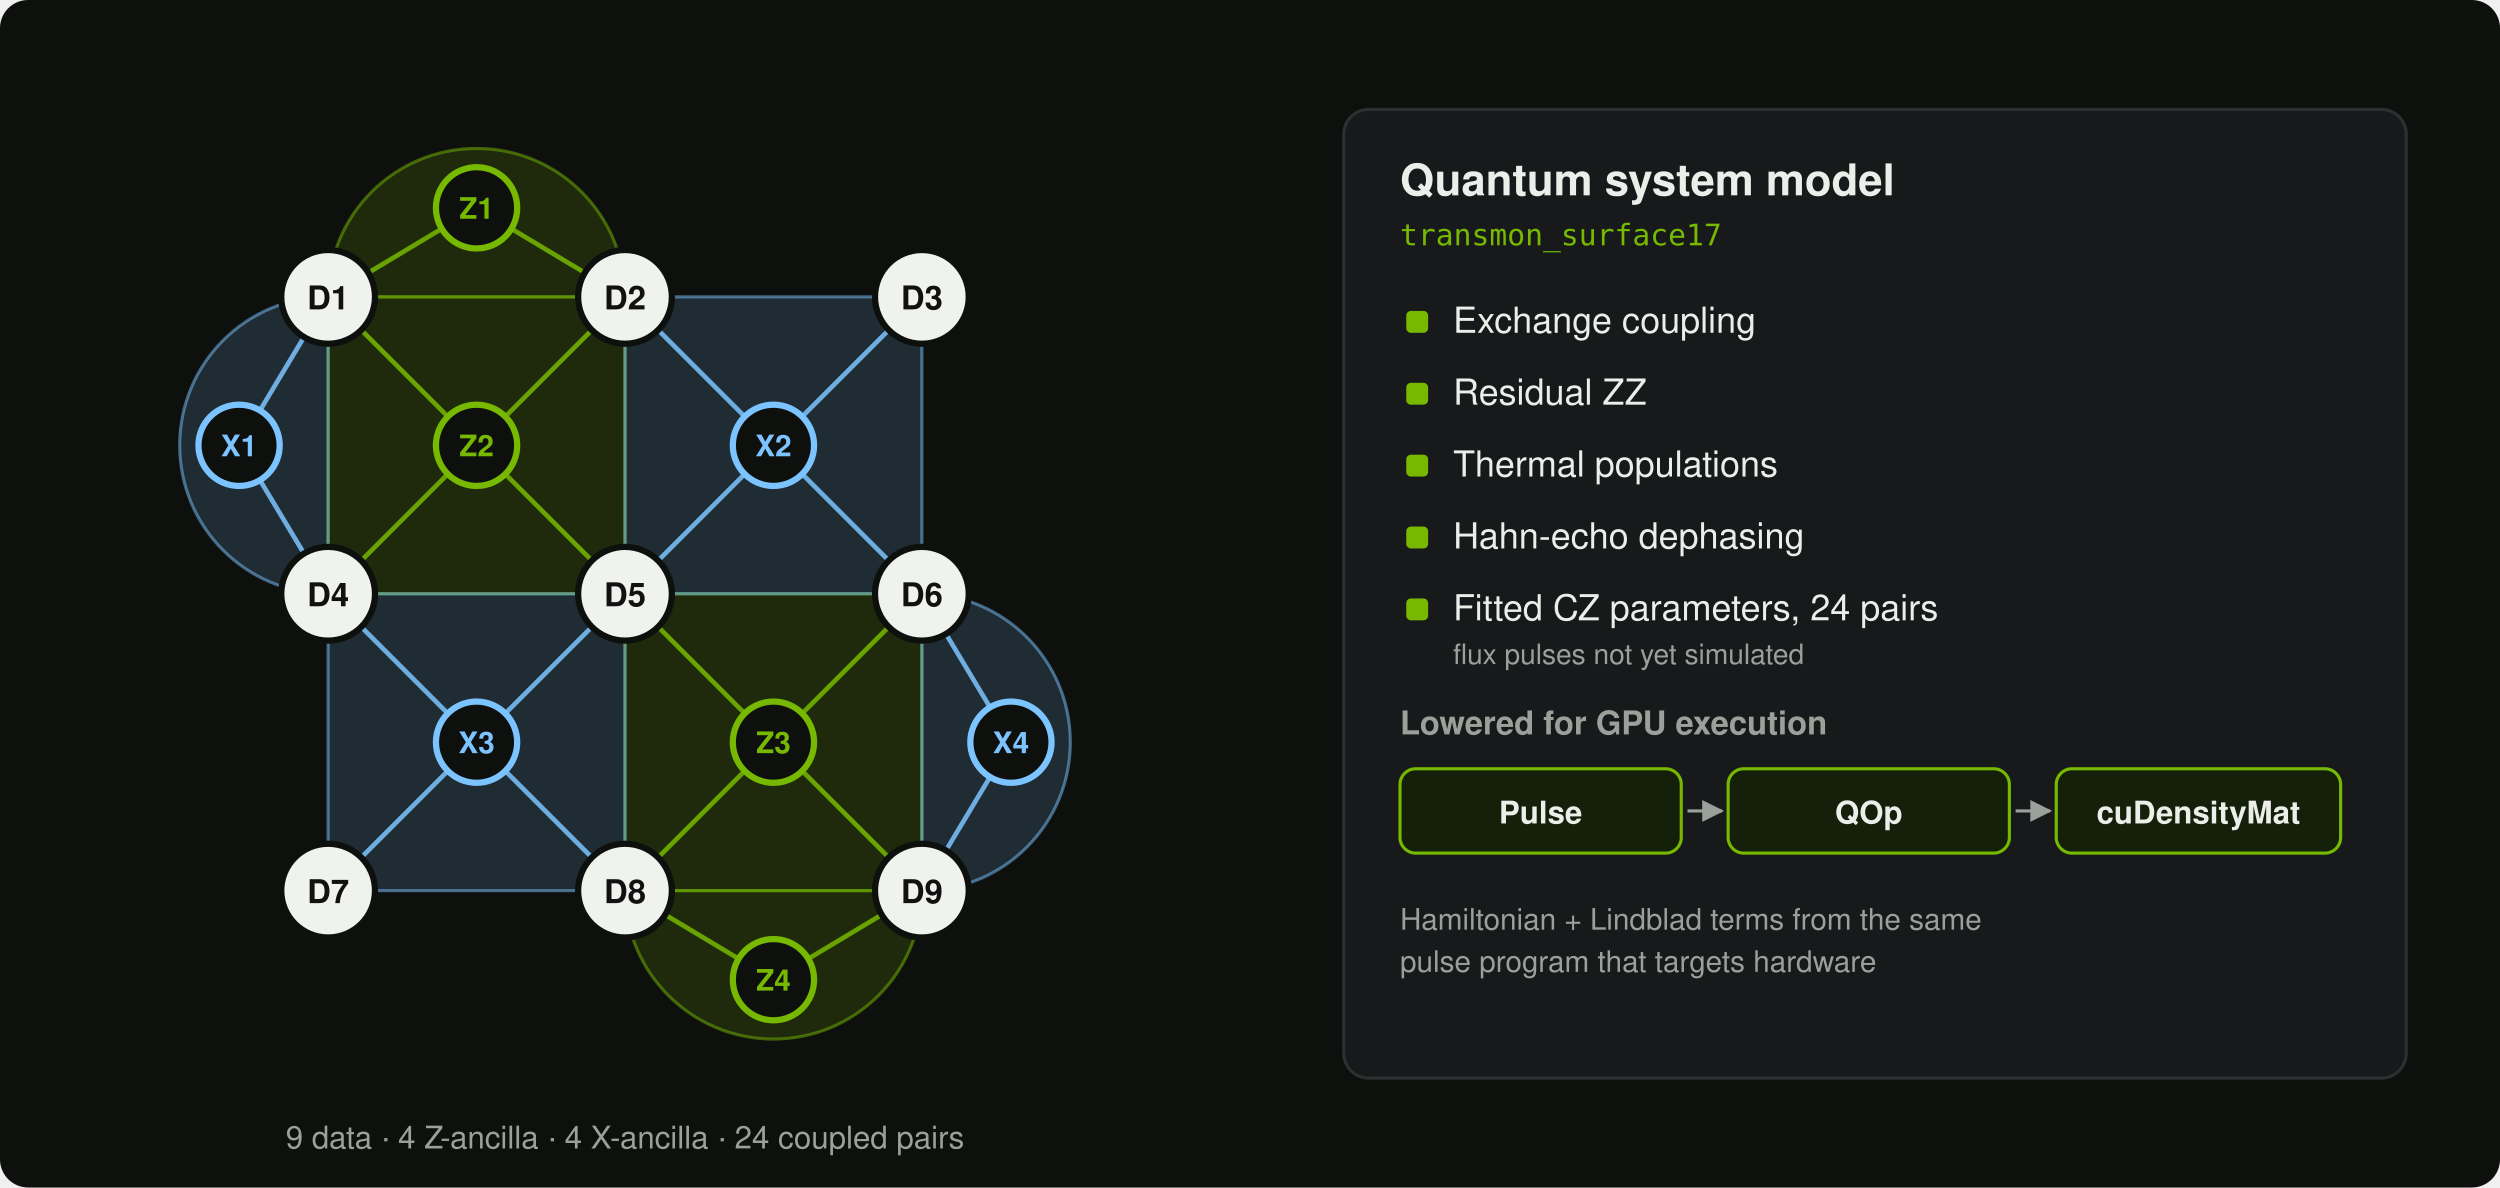
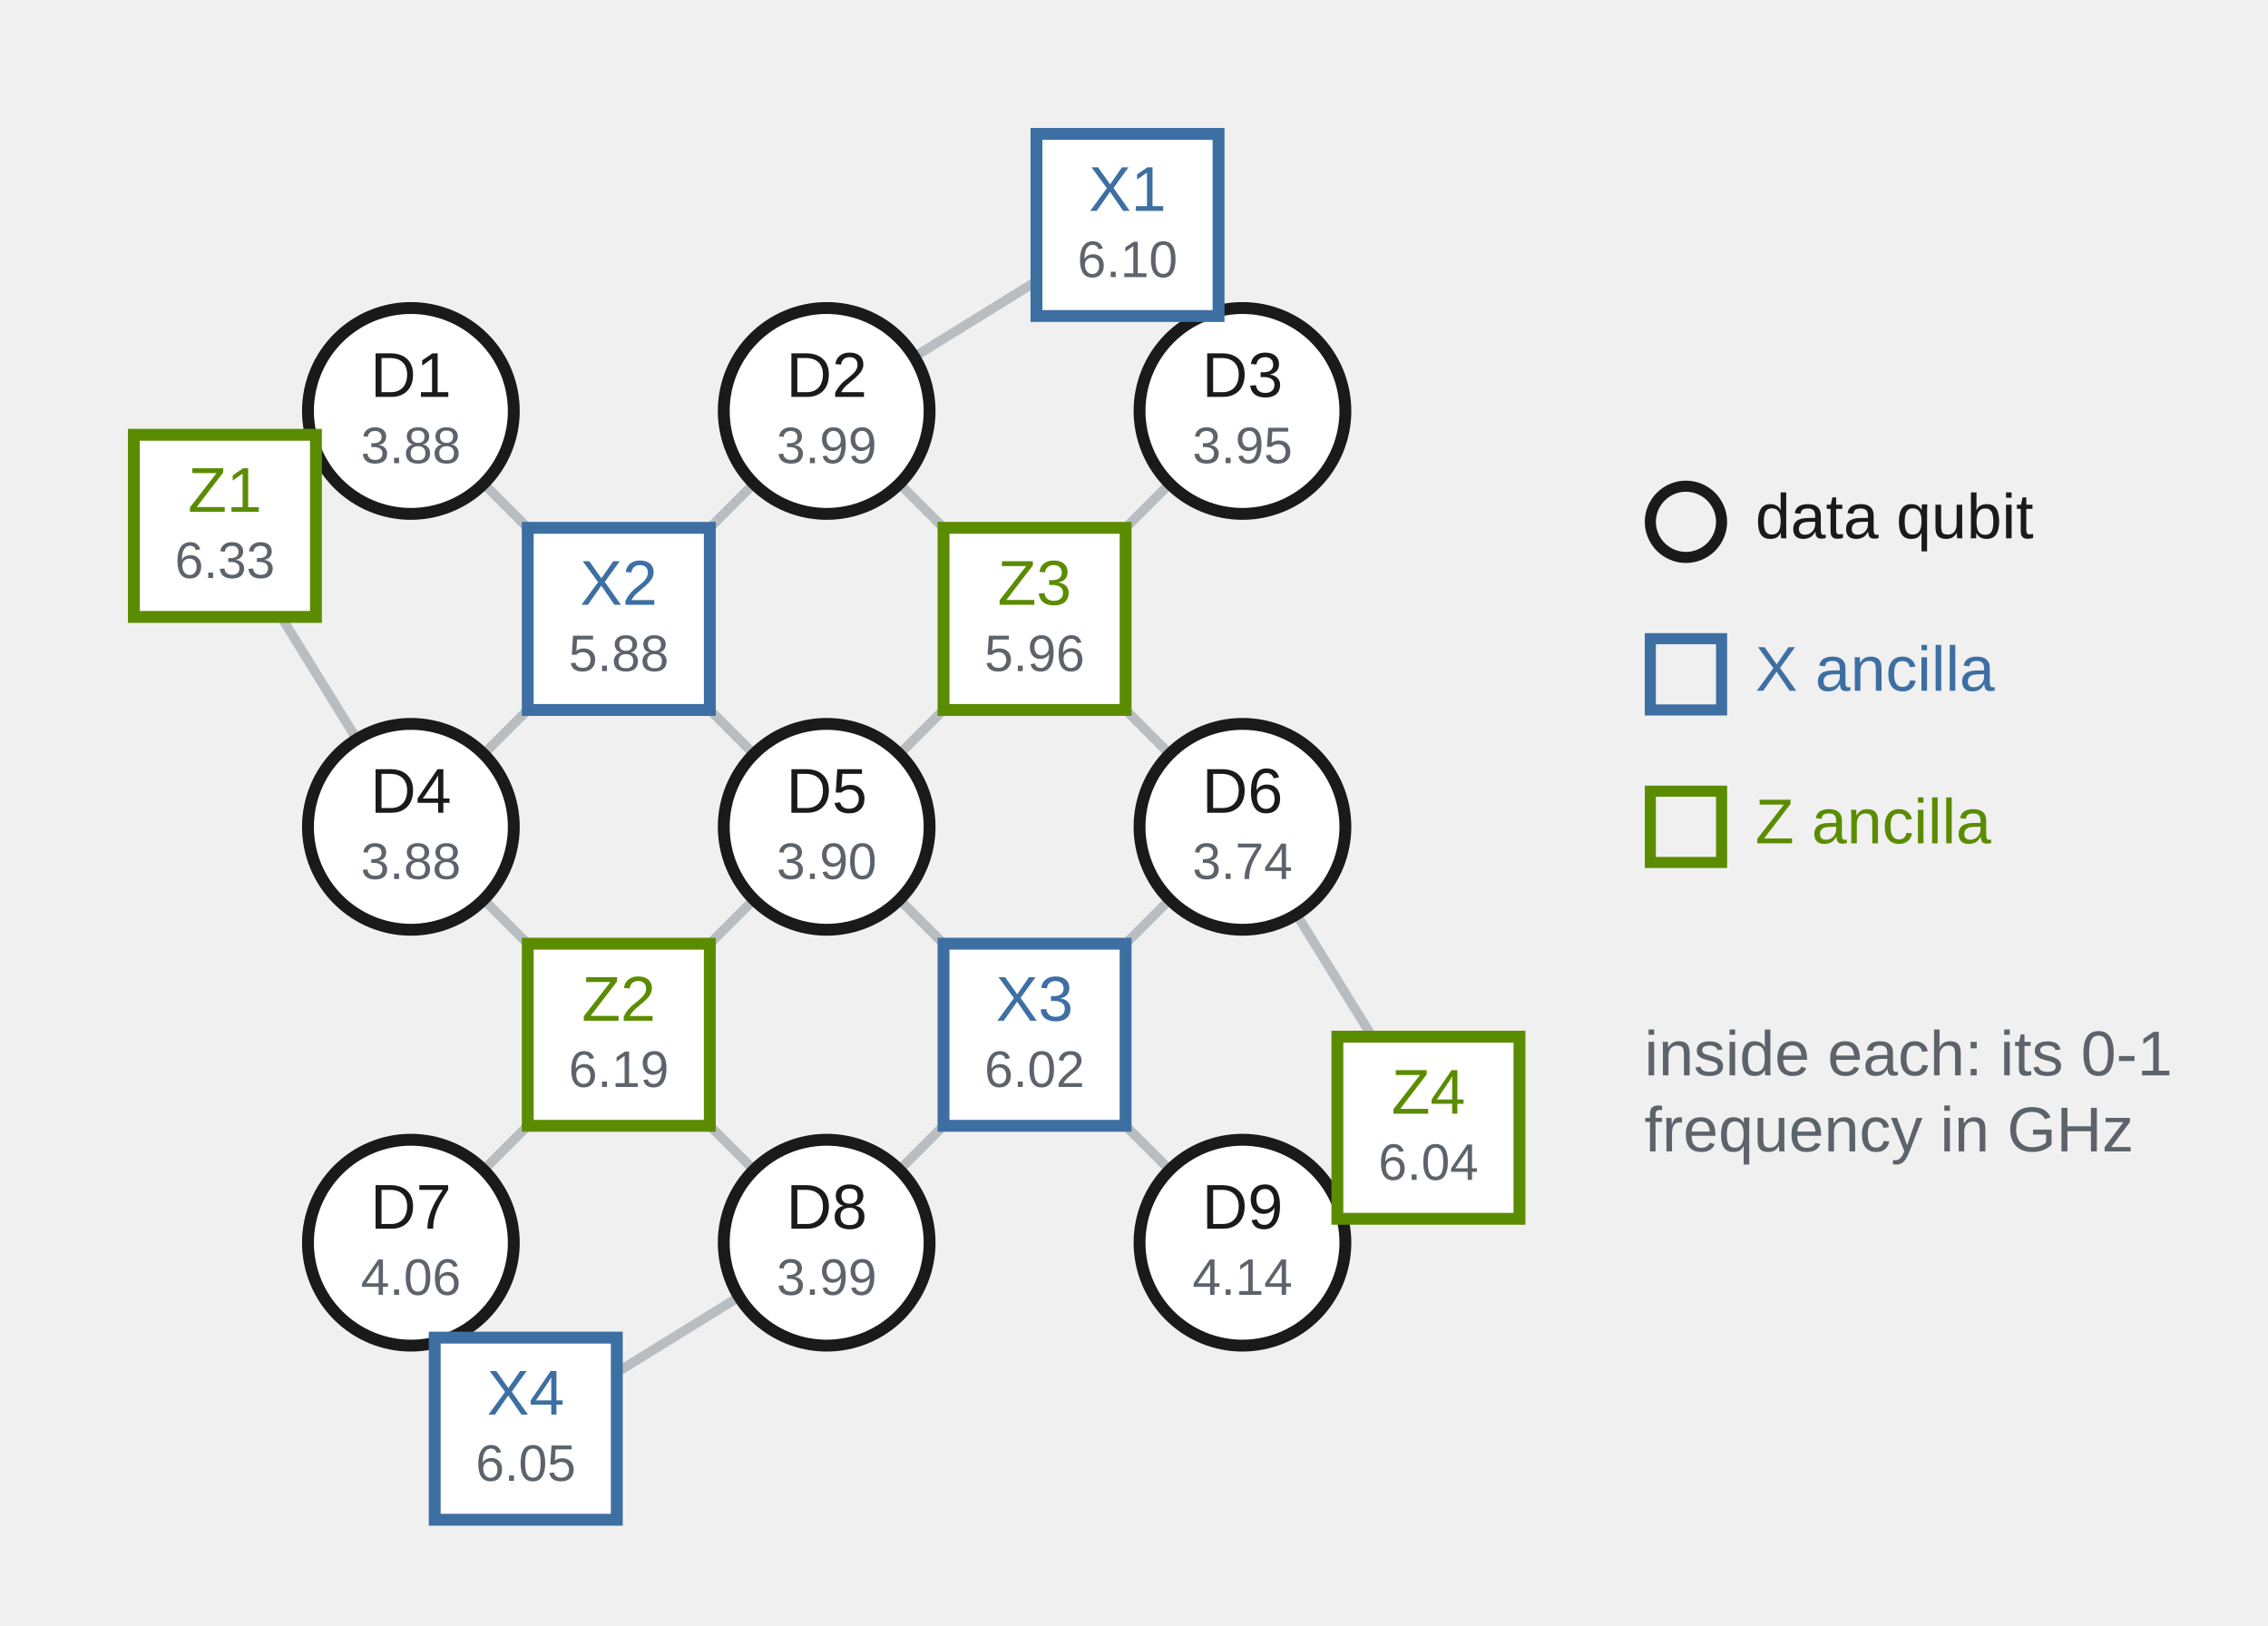
- <svg xmlns="http://www.w3.org/2000/svg" viewBox="0 0 1600 760" width="1600" height="760" role="img" aria-labelledby="t d">
+ <svg xmlns="http://www.w3.org/2000/svg" xmlns:xlink="http://www.w3.org/1999/xlink" role="img" aria-labelledby="title desc" width="286.48pt" height="205.34pt" viewBox="0 0 286.48 205.34" version="1.1">
  <defs>
-     <marker id="arr" viewBox="0 0 10 10" refX="9" refY="5" markerWidth="7" markerHeight="7" orient="auto-start-reverse">
-       <path d="M0,0 L10,5 L0,10 z" fill="#9aa19a" />
-     </marker>
-     <marker id="arrg" viewBox="0 0 10 10" refX="9" refY="5" markerWidth="7" markerHeight="7" orient="auto-start-reverse">
-       <path d="M0,0 L10,5 L0,10 z" fill="#76b900" />
-     </marker>
-     <marker id="arra" viewBox="0 0 10 10" refX="9" refY="5" markerWidth="7" markerHeight="7" orient="auto-start-reverse">
-       <path d="M0,0 L10,5 L0,10 z" fill="#f5b324" />
-     </marker>
-     <radialGradient id="glow" cx="78%" cy="45%" r="60%">
-       <stop offset="0" stop-color="#76b900" stop-opacity="0.16" />
-       <stop offset="1" stop-color="#76b900" stop-opacity="0" />
-     </radialGradient>
-     <pattern id="hatch" width="12" height="12" patternUnits="userSpaceOnUse" patternTransform="rotate(45)">
-       <line x1="0" y1="0" x2="0" y2="12" stroke="#f5b324" stroke-opacity="0.45" stroke-width="3" />
-     </pattern>
+     <style type="text/css">*{stroke-linejoin: round; stroke-linecap: butt}</style>
  </defs>
-   <rect width="1600" height="760" rx="18" fill="#0e100d" />
-   <path d="M210,190 A95.0,95.0 0 0 1 400,190 Z" fill="#76b900" fill-opacity="0.16" stroke="#76b900" stroke-opacity="0.5" stroke-width="2" />
-   <rect x="210" y="190" width="190" height="190" fill="#76b900" fill-opacity="0.16" stroke="#76b900" stroke-opacity="0.5" stroke-width="2" />
-   <rect x="400" y="380" width="190" height="190" fill="#76b900" fill-opacity="0.16" stroke="#76b900" stroke-opacity="0.5" stroke-width="2" />
-   <path d="M400,570 A95.0,95.0 0 0 0 590,570 Z" fill="#76b900" fill-opacity="0.16" stroke="#76b900" stroke-opacity="0.5" stroke-width="2" />
-   <path d="M210,190 A95.0,95.0 0 0 0 210,380 Z" fill="#7cc4ff" fill-opacity="0.16" stroke="#7cc4ff" stroke-opacity="0.5" stroke-width="2" />
-   <rect x="400" y="190" width="190" height="190" fill="#7cc4ff" fill-opacity="0.16" stroke="#7cc4ff" stroke-opacity="0.5" stroke-width="2" />
-   <rect x="210" y="380" width="190" height="190" fill="#7cc4ff" fill-opacity="0.16" stroke="#7cc4ff" stroke-opacity="0.5" stroke-width="2" />
-   <path d="M590,380 A95.0,95.0 0 0 1 590,570 Z" fill="#7cc4ff" fill-opacity="0.16" stroke="#7cc4ff" stroke-opacity="0.5" stroke-width="2" />
-   <line x1="305.0" y1="133.0" x2="210" y2="190" stroke="#76b900" stroke-width="3" stroke-opacity="0.85" />
-   <line x1="305.0" y1="133.0" x2="400" y2="190" stroke="#76b900" stroke-width="3" stroke-opacity="0.85" />
-   <line x1="305.0" y1="285.0" x2="210" y2="190" stroke="#76b900" stroke-width="3" stroke-opacity="0.85" />
-   <line x1="305.0" y1="285.0" x2="400" y2="190" stroke="#76b900" stroke-width="3" stroke-opacity="0.85" />
-   <line x1="305.0" y1="285.0" x2="210" y2="380" stroke="#76b900" stroke-width="3" stroke-opacity="0.85" />
-   <line x1="305.0" y1="285.0" x2="400" y2="380" stroke="#76b900" stroke-width="3" stroke-opacity="0.85" />
-   <line x1="495.0" y1="475.0" x2="400" y2="380" stroke="#76b900" stroke-width="3" stroke-opacity="0.85" />
-   <line x1="495.0" y1="475.0" x2="590" y2="380" stroke="#76b900" stroke-width="3" stroke-opacity="0.85" />
-   <line x1="495.0" y1="475.0" x2="400" y2="570" stroke="#76b900" stroke-width="3" stroke-opacity="0.85" />
-   <line x1="495.0" y1="475.0" x2="590" y2="570" stroke="#76b900" stroke-width="3" stroke-opacity="0.85" />
-   <line x1="495.0" y1="627.0" x2="400" y2="570" stroke="#76b900" stroke-width="3" stroke-opacity="0.85" />
-   <line x1="495.0" y1="627.0" x2="590" y2="570" stroke="#76b900" stroke-width="3" stroke-opacity="0.85" />
-   <line x1="153.0" y1="285.0" x2="210" y2="190" stroke="#7cc4ff" stroke-width="3" stroke-opacity="0.85" />
-   <line x1="153.0" y1="285.0" x2="210" y2="380" stroke="#7cc4ff" stroke-width="3" stroke-opacity="0.85" />
-   <line x1="495.0" y1="285.0" x2="400" y2="190" stroke="#7cc4ff" stroke-width="3" stroke-opacity="0.85" />
-   <line x1="495.0" y1="285.0" x2="590" y2="190" stroke="#7cc4ff" stroke-width="3" stroke-opacity="0.85" />
-   <line x1="495.0" y1="285.0" x2="400" y2="380" stroke="#7cc4ff" stroke-width="3" stroke-opacity="0.85" />
-   <line x1="495.0" y1="285.0" x2="590" y2="380" stroke="#7cc4ff" stroke-width="3" stroke-opacity="0.85" />
-   <line x1="305.0" y1="475.0" x2="210" y2="380" stroke="#7cc4ff" stroke-width="3" stroke-opacity="0.85" />
-   <line x1="305.0" y1="475.0" x2="400" y2="380" stroke="#7cc4ff" stroke-width="3" stroke-opacity="0.85" />
-   <line x1="305.0" y1="475.0" x2="210" y2="570" stroke="#7cc4ff" stroke-width="3" stroke-opacity="0.85" />
-   <line x1="305.0" y1="475.0" x2="400" y2="570" stroke="#7cc4ff" stroke-width="3" stroke-opacity="0.85" />
-   <line x1="647.0" y1="475.0" x2="590" y2="380" stroke="#7cc4ff" stroke-width="3" stroke-opacity="0.85" />
-   <line x1="647.0" y1="475.0" x2="590" y2="570" stroke="#7cc4ff" stroke-width="3" stroke-opacity="0.85" />
-   <circle cx="210" cy="190" r="30" fill="#f0f2ee" stroke="#0e100d" stroke-width="4" />
-   <text x="210" y="198" font-family="'NVIDIA Sans', 'Helvetica Neue', Helvetica, Arial, sans-serif" font-size="21" fill="#111" font-weight="700" text-anchor="middle">D1</text>
-   <circle cx="400" cy="190" r="30" fill="#f0f2ee" stroke="#0e100d" stroke-width="4" />
-   <text x="400" y="198" font-family="'NVIDIA Sans', 'Helvetica Neue', Helvetica, Arial, sans-serif" font-size="21" fill="#111" font-weight="700" text-anchor="middle">D2</text>
-   <circle cx="590" cy="190" r="30" fill="#f0f2ee" stroke="#0e100d" stroke-width="4" />
-   <text x="590" y="198" font-family="'NVIDIA Sans', 'Helvetica Neue', Helvetica, Arial, sans-serif" font-size="21" fill="#111" font-weight="700" text-anchor="middle">D3</text>
-   <circle cx="210" cy="380" r="30" fill="#f0f2ee" stroke="#0e100d" stroke-width="4" />
-   <text x="210" y="388" font-family="'NVIDIA Sans', 'Helvetica Neue', Helvetica, Arial, sans-serif" font-size="21" fill="#111" font-weight="700" text-anchor="middle">D4</text>
-   <circle cx="400" cy="380" r="30" fill="#f0f2ee" stroke="#0e100d" stroke-width="4" />
-   <text x="400" y="388" font-family="'NVIDIA Sans', 'Helvetica Neue', Helvetica, Arial, sans-serif" font-size="21" fill="#111" font-weight="700" text-anchor="middle">D5</text>
-   <circle cx="590" cy="380" r="30" fill="#f0f2ee" stroke="#0e100d" stroke-width="4" />
-   <text x="590" y="388" font-family="'NVIDIA Sans', 'Helvetica Neue', Helvetica, Arial, sans-serif" font-size="21" fill="#111" font-weight="700" text-anchor="middle">D6</text>
-   <circle cx="210" cy="570" r="30" fill="#f0f2ee" stroke="#0e100d" stroke-width="4" />
-   <text x="210" y="578" font-family="'NVIDIA Sans', 'Helvetica Neue', Helvetica, Arial, sans-serif" font-size="21" fill="#111" font-weight="700" text-anchor="middle">D7</text>
-   <circle cx="400" cy="570" r="30" fill="#f0f2ee" stroke="#0e100d" stroke-width="4" />
-   <text x="400" y="578" font-family="'NVIDIA Sans', 'Helvetica Neue', Helvetica, Arial, sans-serif" font-size="21" fill="#111" font-weight="700" text-anchor="middle">D8</text>
-   <circle cx="590" cy="570" r="30" fill="#f0f2ee" stroke="#0e100d" stroke-width="4" />
-   <text x="590" y="578" font-family="'NVIDIA Sans', 'Helvetica Neue', Helvetica, Arial, sans-serif" font-size="21" fill="#111" font-weight="700" text-anchor="middle">D9</text>
-   <circle cx="305.0" cy="133.0" r="26" fill="#0e100d" stroke="#76b900" stroke-width="4" />
-   <text x="305.0" y="140.0" font-family="'NVIDIA Sans', 'Helvetica Neue', Helvetica, Arial, sans-serif" font-size="19" fill="#76b900" font-weight="700" text-anchor="middle">Z1</text>
-   <circle cx="305.0" cy="285.0" r="26" fill="#0e100d" stroke="#76b900" stroke-width="4" />
-   <text x="305.0" y="292.0" font-family="'NVIDIA Sans', 'Helvetica Neue', Helvetica, Arial, sans-serif" font-size="19" fill="#76b900" font-weight="700" text-anchor="middle">Z2</text>
-   <circle cx="495.0" cy="475.0" r="26" fill="#0e100d" stroke="#76b900" stroke-width="4" />
-   <text x="495.0" y="482.0" font-family="'NVIDIA Sans', 'Helvetica Neue', Helvetica, Arial, sans-serif" font-size="19" fill="#76b900" font-weight="700" text-anchor="middle">Z3</text>
-   <circle cx="495.0" cy="627.0" r="26" fill="#0e100d" stroke="#76b900" stroke-width="4" />
-   <text x="495.0" y="634.0" font-family="'NVIDIA Sans', 'Helvetica Neue', Helvetica, Arial, sans-serif" font-size="19" fill="#76b900" font-weight="700" text-anchor="middle">Z4</text>
-   <circle cx="153.0" cy="285.0" r="26" fill="#0e100d" stroke="#7cc4ff" stroke-width="4" />
-   <text x="153.0" y="292.0" font-family="'NVIDIA Sans', 'Helvetica Neue', Helvetica, Arial, sans-serif" font-size="19" fill="#7cc4ff" font-weight="700" text-anchor="middle">X1</text>
-   <circle cx="495.0" cy="285.0" r="26" fill="#0e100d" stroke="#7cc4ff" stroke-width="4" />
-   <text x="495.0" y="292.0" font-family="'NVIDIA Sans', 'Helvetica Neue', Helvetica, Arial, sans-serif" font-size="19" fill="#7cc4ff" font-weight="700" text-anchor="middle">X2</text>
-   <circle cx="305.0" cy="475.0" r="26" fill="#0e100d" stroke="#7cc4ff" stroke-width="4" />
-   <text x="305.0" y="482.0" font-family="'NVIDIA Sans', 'Helvetica Neue', Helvetica, Arial, sans-serif" font-size="19" fill="#7cc4ff" font-weight="700" text-anchor="middle">X3</text>
-   <circle cx="647.0" cy="475.0" r="26" fill="#0e100d" stroke="#7cc4ff" stroke-width="4" />
-   <text x="647.0" y="482.0" font-family="'NVIDIA Sans', 'Helvetica Neue', Helvetica, Arial, sans-serif" font-size="19" fill="#7cc4ff" font-weight="700" text-anchor="middle">X4</text>
-   <text x="400" y="735" font-family="'NVIDIA Sans', 'Helvetica Neue', Helvetica, Arial, sans-serif" font-size="20" fill="#9aa19a" font-weight="400" text-anchor="middle">9 data · 4 Z-ancilla · 4 X-ancilla · 24 coupled pairs</text>
-   <rect x="860" y="70" width="680" height="620" rx="16" fill="#17191a" stroke="#2c3030" stroke-width="2" />
-   <text x="896" y="125" font-family="'NVIDIA Sans', 'Helvetica Neue', Helvetica, Arial, sans-serif" font-size="28" fill="#eceeea" font-weight="700" text-anchor="start">Quantum system model</text>
-   <text x="896" y="157" font-family="'SFMono-Regular', Menlo, Consolas, 'DejaVu Sans Mono', monospace" font-size="19" fill="#76b900" font-weight="400" text-anchor="start">transmon_surface17</text>
-   <rect x="900" y="199" width="14" height="14" rx="3" fill="#76b900" />
-   <text x="930" y="213" font-family="'NVIDIA Sans', 'Helvetica Neue', Helvetica, Arial, sans-serif" font-size="23" fill="#eceeea" font-weight="400" text-anchor="start">Exchange coupling</text>
-   <rect x="900" y="245" width="14" height="14" rx="3" fill="#76b900" />
-   <text x="930" y="259" font-family="'NVIDIA Sans', 'Helvetica Neue', Helvetica, Arial, sans-serif" font-size="23" fill="#eceeea" font-weight="400" text-anchor="start">Residual ZZ</text>
-   <rect x="900" y="291" width="14" height="14" rx="3" fill="#76b900" />
-   <text x="930" y="305" font-family="'NVIDIA Sans', 'Helvetica Neue', Helvetica, Arial, sans-serif" font-size="23" fill="#eceeea" font-weight="400" text-anchor="start">Thermal populations</text>
-   <rect x="900" y="337" width="14" height="14" rx="3" fill="#76b900" />
-   <text x="930" y="351" font-family="'NVIDIA Sans', 'Helvetica Neue', Helvetica, Arial, sans-serif" font-size="23" fill="#eceeea" font-weight="400" text-anchor="start">Hahn-echo dephasing</text>
-   <rect x="900" y="383" width="14" height="14" rx="3" fill="#76b900" />
-   <text x="930" y="397" font-family="'NVIDIA Sans', 'Helvetica Neue', Helvetica, Arial, sans-serif" font-size="23" fill="#eceeea" font-weight="400" text-anchor="start">Fitted CZ parameters, 24 pairs</text>
-   <text x="930" y="425" font-family="'NVIDIA Sans', 'Helvetica Neue', Helvetica, Arial, sans-serif" font-size="18" fill="#9aa19a" font-weight="400" text-anchor="start">flux pulses not yet simulated</text>
-   <text x="896" y="470" font-family="'NVIDIA Sans', 'Helvetica Neue', Helvetica, Arial, sans-serif" font-size="21" fill="#9aa19a" font-weight="600" text-anchor="start">Lowered for GPU execution</text>
-   <rect x="896" y="492" width="180" height="54" rx="10" fill="#15200a" stroke="#76b900" stroke-width="2" />
-   <text x="986.0" y="527" font-family="'NVIDIA Sans', 'Helvetica Neue', Helvetica, Arial, sans-serif" font-size="20" fill="#eceeea" font-weight="600" text-anchor="middle">Pulse</text>
-   <line x1="1080" y1="519" x2="1102" y2="519" stroke="#9aa19a" stroke-width="2" marker-end="url(#arr)" />
-   <rect x="1106" y="492" width="180" height="54" rx="10" fill="#15200a" stroke="#76b900" stroke-width="2" />
-   <text x="1196.0" y="527" font-family="'NVIDIA Sans', 'Helvetica Neue', Helvetica, Arial, sans-serif" font-size="20" fill="#eceeea" font-weight="600" text-anchor="middle">QOp</text>
-   <line x1="1290" y1="519" x2="1312" y2="519" stroke="#9aa19a" stroke-width="2" marker-end="url(#arr)" />
-   <rect x="1316" y="492" width="182" height="54" rx="10" fill="#15200a" stroke="#76b900" stroke-width="2" />
-   <text x="1407.0" y="527" font-family="'NVIDIA Sans', 'Helvetica Neue', Helvetica, Arial, sans-serif" font-size="20" fill="#eceeea" font-weight="600" text-anchor="middle">cuDensityMat</text>
-   <text x="896" y="595" font-family="'NVIDIA Sans', 'Helvetica Neue', Helvetica, Arial, sans-serif" font-size="19" fill="#9aa19a" font-weight="400" text-anchor="start">Hamiltonian + Lindblad terms from the same</text>
-   <text x="896" y="622" font-family="'NVIDIA Sans', 'Helvetica Neue', Helvetica, Arial, sans-serif" font-size="19" fill="#9aa19a" font-weight="400" text-anchor="start">pulse program that targets hardware</text>
+   <g id="figure_1">
+     <g id="patch_1">
+       <path d="M 0 205.34 L 286.48 205.34 L 286.48 0 L 0 0 L 0 205.34 z " style="fill: none" />
+     </g>
+     <g id="axes_1">
+       <g id="line2d_1">
+         <path d="M 28.41 66.41 L 51.90 51.90 " clip-path="url(#p67e995762b)" style="fill: none; stroke: #b8bdc2; stroke-width: 1.2; stroke-linecap: round" />
+       </g>
+       <g id="line2d_2">
+         <path d="M 78.16 130.68 L 104.42 104.42 " clip-path="url(#p67e995762b)" style="fill: none; stroke: #b8bdc2; stroke-width: 1.2; stroke-linecap: round" />
+       </g>
+       <g id="line2d_3">
+         <path d="M 130.68 78.16 L 156.94 51.90 " clip-path="url(#p67e995762b)" style="fill: none; stroke: #b8bdc2; stroke-width: 1.2; stroke-linecap: round" />
+       </g>
+       <g id="line2d_4">
+         <path d="M 28.41 66.41 L 51.90 104.42 " clip-path="url(#p67e995762b)" style="fill: none; stroke: #b8bdc2; stroke-width: 1.2; stroke-linecap: round" />
+       </g>
+       <g id="line2d_5">
+         <path d="M 78.16 130.68 L 104.42 156.94 " clip-path="url(#p67e995762b)" style="fill: none; stroke: #b8bdc2; stroke-width: 1.2; stroke-linecap: round" />
+       </g>
+       <g id="line2d_6">
+         <path d="M 130.68 78.16 L 104.42 104.42 " clip-path="url(#p67e995762b)" style="fill: none; stroke: #b8bdc2; stroke-width: 1.2; stroke-linecap: round" />
+       </g>
+       <g id="line2d_7">
+         <path d="M 78.16 130.68 L 51.90 104.42 " clip-path="url(#p67e995762b)" style="fill: none; stroke: #b8bdc2; stroke-width: 1.2; stroke-linecap: round" />
+       </g>
+       <g id="line2d_8">
+         <path d="M 130.68 78.16 L 104.42 51.90 " clip-path="url(#p67e995762b)" style="fill: none; stroke: #b8bdc2; stroke-width: 1.2; stroke-linecap: round" />
+       </g>
+       <g id="line2d_9">
+         <path d="M 180.43 142.42 L 156.94 104.42 " clip-path="url(#p67e995762b)" style="fill: none; stroke: #b8bdc2; stroke-width: 1.2; stroke-linecap: round" />
+       </g>
+       <g id="line2d_10">
+         <path d="M 78.16 130.68 L 51.90 156.94 " clip-path="url(#p67e995762b)" style="fill: none; stroke: #b8bdc2; stroke-width: 1.2; stroke-linecap: round" />
+       </g>
+       <g id="line2d_11">
+         <path d="M 130.68 78.16 L 156.94 104.42 " clip-path="url(#p67e995762b)" style="fill: none; stroke: #b8bdc2; stroke-width: 1.2; stroke-linecap: round" />
+       </g>
+       <g id="line2d_12">
+         <path d="M 180.43 142.42 L 156.94 156.94 " clip-path="url(#p67e995762b)" style="fill: none; stroke: #b8bdc2; stroke-width: 1.2; stroke-linecap: round" />
+       </g>
+       <g id="line2d_13">
+         <path d="M 78.16 78.16 L 51.90 51.90 " clip-path="url(#p67e995762b)" style="fill: none; stroke: #b8bdc2; stroke-width: 1.2; stroke-linecap: round" />
+       </g>
+       <g id="line2d_14">
+         <path d="M 130.68 130.68 L 104.42 104.42 " clip-path="url(#p67e995762b)" style="fill: none; stroke: #b8bdc2; stroke-width: 1.2; stroke-linecap: round" />
+       </g>
+       <g id="line2d_15">
+         <path d="M 66.41 180.43 L 51.90 156.94 " clip-path="url(#p67e995762b)" style="fill: none; stroke: #b8bdc2; stroke-width: 1.2; stroke-linecap: round" />
+       </g>
+       <g id="line2d_16">
+         <path d="M 78.16 78.16 L 104.42 51.90 " clip-path="url(#p67e995762b)" style="fill: none; stroke: #b8bdc2; stroke-width: 1.2; stroke-linecap: round" />
+       </g>
+       <g id="line2d_17">
+         <path d="M 130.68 130.68 L 156.94 104.42 " clip-path="url(#p67e995762b)" style="fill: none; stroke: #b8bdc2; stroke-width: 1.2; stroke-linecap: round" />
+       </g>
+       <g id="line2d_18">
+         <path d="M 66.41 180.43 L 104.42 156.94 " clip-path="url(#p67e995762b)" style="fill: none; stroke: #b8bdc2; stroke-width: 1.2; stroke-linecap: round" />
+       </g>
+       <g id="line2d_19">
+         <path d="M 142.42 28.41 L 156.94 51.90 " clip-path="url(#p67e995762b)" style="fill: none; stroke: #b8bdc2; stroke-width: 1.2; stroke-linecap: round" />
+       </g>
+       <g id="line2d_20">
+         <path d="M 78.16 78.16 L 104.42 104.42 " clip-path="url(#p67e995762b)" style="fill: none; stroke: #b8bdc2; stroke-width: 1.2; stroke-linecap: round" />
+       </g>
+       <g id="line2d_21">
+         <path d="M 130.68 130.68 L 156.94 156.94 " clip-path="url(#p67e995762b)" style="fill: none; stroke: #b8bdc2; stroke-width: 1.2; stroke-linecap: round" />
+       </g>
+       <g id="line2d_22">
+         <path d="M 142.42 28.41 L 104.42 51.90 " clip-path="url(#p67e995762b)" style="fill: none; stroke: #b8bdc2; stroke-width: 1.2; stroke-linecap: round" />
+       </g>
+       <g id="line2d_23">
+         <path d="M 78.16 78.16 L 51.90 104.42 " clip-path="url(#p67e995762b)" style="fill: none; stroke: #b8bdc2; stroke-width: 1.2; stroke-linecap: round" />
+       </g>
+       <g id="line2d_24">
+         <path d="M 130.68 130.68 L 104.42 156.94 " clip-path="url(#p67e995762b)" style="fill: none; stroke: #b8bdc2; stroke-width: 1.2; stroke-linecap: round" />
+       </g>
+       <g id="line2d_25">
+         <defs>
+           <path id="m32bfaf8c67" d="M 0 13 C 3.44 13 6.75 11.63 9.19 9.19 C 11.63 6.75 13 3.44 13 0 C 13 -3.44 11.63 -6.75 9.19 -9.19 C 6.75 -11.63 3.44 -13 0 -13 C -3.44 -13 -6.75 -11.63 -9.19 -9.19 C -11.63 -6.75 -13 -3.44 -13 0 C -13 3.44 -11.63 6.75 -9.19 9.19 C -6.75 11.63 -3.44 13 0 13 z " style="stroke: #1a1a1a; stroke-width: 1.5" />
+         </defs>
+         <g clip-path="url(#p67e995762b)">
+           <use xlink:href="#m32bfaf8c67" x="51.90" y="51.90" style="fill: #ffffff; stroke: #1a1a1a; stroke-width: 1.5" />
+         </g>
+       </g>
+       <g id="line2d_26">
+         <g clip-path="url(#p67e995762b)">
+           <use xlink:href="#m32bfaf8c67" x="104.42" y="51.90" style="fill: #ffffff; stroke: #1a1a1a; stroke-width: 1.5" />
+         </g>
+       </g>
+       <g id="line2d_27">
+         <g clip-path="url(#p67e995762b)">
+           <use xlink:href="#m32bfaf8c67" x="156.94" y="51.90" style="fill: #ffffff; stroke: #1a1a1a; stroke-width: 1.5" />
+         </g>
+       </g>
+       <g id="line2d_28">
+         <g clip-path="url(#p67e995762b)">
+           <use xlink:href="#m32bfaf8c67" x="51.90" y="104.42" style="fill: #ffffff; stroke: #1a1a1a; stroke-width: 1.5" />
+         </g>
+       </g>
+       <g id="line2d_29">
+         <g clip-path="url(#p67e995762b)">
+           <use xlink:href="#m32bfaf8c67" x="104.42" y="104.42" style="fill: #ffffff; stroke: #1a1a1a; stroke-width: 1.5" />
+         </g>
+       </g>
+       <g id="line2d_30">
+         <g clip-path="url(#p67e995762b)">
+           <use xlink:href="#m32bfaf8c67" x="156.94" y="104.42" style="fill: #ffffff; stroke: #1a1a1a; stroke-width: 1.5" />
+         </g>
+       </g>
+       <g id="line2d_31">
+         <g clip-path="url(#p67e995762b)">
+           <use xlink:href="#m32bfaf8c67" x="51.90" y="156.94" style="fill: #ffffff; stroke: #1a1a1a; stroke-width: 1.5" />
+         </g>
+       </g>
+       <g id="line2d_32">
+         <g clip-path="url(#p67e995762b)">
+           <use xlink:href="#m32bfaf8c67" x="104.42" y="156.94" style="fill: #ffffff; stroke: #1a1a1a; stroke-width: 1.5" />
+         </g>
+       </g>
+       <g id="line2d_33">
+         <g clip-path="url(#p67e995762b)">
+           <use xlink:href="#m32bfaf8c67" x="156.94" y="156.94" style="fill: #ffffff; stroke: #1a1a1a; stroke-width: 1.5" />
+         </g>
+       </g>
+       <g id="line2d_34">
+         <defs>
+           <path id="m7b5f33fd9d" d="M -11.5 11.5 L 11.5 11.5 L 11.5 -11.5 L -11.5 -11.5 z " style="stroke: #3d6fa3; stroke-width: 1.5; stroke-linejoin: miter" />
+         </defs>
+         <g clip-path="url(#p67e995762b)">
+           <use xlink:href="#m7b5f33fd9d" x="142.42" y="28.41" style="fill: #ffffff; stroke: #3d6fa3; stroke-width: 1.5; stroke-linejoin: miter" />
+         </g>
+       </g>
+       <g id="line2d_35">
+         <g clip-path="url(#p67e995762b)">
+           <use xlink:href="#m7b5f33fd9d" x="78.16" y="78.16" style="fill: #ffffff; stroke: #3d6fa3; stroke-width: 1.5; stroke-linejoin: miter" />
+         </g>
+       </g>
+       <g id="line2d_36">
+         <g clip-path="url(#p67e995762b)">
+           <use xlink:href="#m7b5f33fd9d" x="130.68" y="130.68" style="fill: #ffffff; stroke: #3d6fa3; stroke-width: 1.5; stroke-linejoin: miter" />
+         </g>
+       </g>
+       <g id="line2d_37">
+         <g clip-path="url(#p67e995762b)">
+           <use xlink:href="#m7b5f33fd9d" x="66.41" y="180.43" style="fill: #ffffff; stroke: #3d6fa3; stroke-width: 1.5; stroke-linejoin: miter" />
+         </g>
+       </g>
+       <g id="line2d_38">
+         <defs>
+           <path id="m12f884ac8a" d="M -11.5 11.5 L 11.5 11.5 L 11.5 -11.5 L -11.5 -11.5 z " style="stroke: #5b8c00; stroke-width: 1.5; stroke-linejoin: miter" />
+         </defs>
+         <g clip-path="url(#p67e995762b)">
+           <use xlink:href="#m12f884ac8a" x="28.41" y="66.41" style="fill: #ffffff; stroke: #5b8c00; stroke-width: 1.5; stroke-linejoin: miter" />
+         </g>
+       </g>
+       <g id="line2d_39">
+         <g clip-path="url(#p67e995762b)">
+           <use xlink:href="#m12f884ac8a" x="78.16" y="130.68" style="fill: #ffffff; stroke: #5b8c00; stroke-width: 1.5; stroke-linejoin: miter" />
+         </g>
+       </g>
+       <g id="line2d_40">
+         <g clip-path="url(#p67e995762b)">
+           <use xlink:href="#m12f884ac8a" x="130.68" y="78.16" style="fill: #ffffff; stroke: #5b8c00; stroke-width: 1.5; stroke-linejoin: miter" />
+         </g>
+       </g>
+       <g id="line2d_41">
+         <g clip-path="url(#p67e995762b)">
+           <use xlink:href="#m12f884ac8a" x="180.43" y="142.42" style="fill: #ffffff; stroke: #5b8c00; stroke-width: 1.5; stroke-linejoin: miter" />
+         </g>
+       </g>
+       <g id="line2d_42">
+         <defs>
+           <path id="m01dbf23c57" d="M 0 4.5 C 1.19 4.5 2.33 4.02 3.18 3.18 C 4.02 2.33 4.5 1.19 4.5 0 C 4.5 -1.19 4.02 -2.33 3.18 -3.18 C 2.33 -4.02 1.19 -4.5 0 -4.5 C -1.19 -4.5 -2.33 -4.02 -3.18 -3.18 C -4.02 -2.33 -4.5 -1.19 -4.5 0 C -4.5 1.19 -4.02 2.33 -3.18 3.18 C -2.33 4.02 -1.19 4.5 0 4.5 z " style="stroke: #1a1a1a; stroke-width: 1.4" />
+         </defs>
+         <g clip-path="url(#p67e995762b)">
+           <use xlink:href="#m01dbf23c57" x="212.96" y="65.90" style="fill-opacity: 0; stroke: #1a1a1a; stroke-width: 1.4" />
+         </g>
+       </g>
+       <g id="line2d_43">
+         <defs>
+           <path id="m4392c33907" d="M -4.5 4.5 L 4.5 4.5 L 4.5 -4.5 L -4.5 -4.5 z " style="stroke: #3d6fa3; stroke-width: 1.4; stroke-linejoin: miter" />
+         </defs>
+         <g clip-path="url(#p67e995762b)">
+           <use xlink:href="#m4392c33907" x="212.96" y="85.16" style="fill-opacity: 0; stroke: #3d6fa3; stroke-width: 1.4; stroke-linejoin: miter" />
+         </g>
+       </g>
+       <g id="line2d_44">
+         <defs>
+           <path id="mc635b1f29a" d="M -4.5 4.5 L 4.5 4.5 L 4.5 -4.5 L -4.5 -4.5 z " style="stroke: #5b8c00; stroke-width: 1.4; stroke-linejoin: miter" />
+         </defs>
+         <g clip-path="url(#p67e995762b)">
+           <use xlink:href="#mc635b1f29a" x="212.96" y="104.42" style="fill-opacity: 0; stroke: #5b8c00; stroke-width: 1.4; stroke-linejoin: miter" />
+         </g>
+       </g>
+       <g id="text_1">
+         <text style="font-size: 8px; font-family:NVIDIA, Arial, Helvetica, sans-serif; text-anchor: middle; fill: #1a1a1a" x="51.90" y="50.12" transform="rotate(-0 51.90 50.12)">D1</text>
+       </g>
+       <g id="text_2">
+         <text style="font-size: 6.5px; font-family:NVIDIA, Arial, Helvetica, sans-serif; text-anchor: middle; fill: #5c636a" x="51.90" y="58.49" transform="rotate(-0 51.90 58.49)">3.88</text>
+       </g>
+       <g id="text_3">
+         <text style="font-size: 8px; font-family:NVIDIA, Arial, Helvetica, sans-serif; text-anchor: middle; fill: #1a1a1a" x="104.42" y="50.12" transform="rotate(-0 104.42 50.12)">D2</text>
+       </g>
+       <g id="text_4">
+         <text style="font-size: 6.5px; font-family:NVIDIA, Arial, Helvetica, sans-serif; text-anchor: middle; fill: #5c636a" x="104.42" y="58.49" transform="rotate(-0 104.42 58.49)">3.99</text>
+       </g>
+       <g id="text_5">
+         <text style="font-size: 8px; font-family:NVIDIA, Arial, Helvetica, sans-serif; text-anchor: middle; fill: #1a1a1a" x="156.94" y="50.12" transform="rotate(-0 156.94 50.12)">D3</text>
+       </g>
+       <g id="text_6">
+         <text style="font-size: 6.5px; font-family:NVIDIA, Arial, Helvetica, sans-serif; text-anchor: middle; fill: #5c636a" x="156.94" y="58.49" transform="rotate(-0 156.94 58.49)">3.95</text>
+       </g>
+       <g id="text_7">
+         <text style="font-size: 8px; font-family:NVIDIA, Arial, Helvetica, sans-serif; text-anchor: middle; fill: #1a1a1a" x="51.90" y="102.64" transform="rotate(-0 51.90 102.64)">D4</text>
+       </g>
+       <g id="text_8">
+         <text style="font-size: 6.5px; font-family:NVIDIA, Arial, Helvetica, sans-serif; text-anchor: middle; fill: #5c636a" x="51.90" y="111.01" transform="rotate(-0 51.90 111.01)">3.88</text>
+       </g>
+       <g id="text_9">
+         <text style="font-size: 8px; font-family:NVIDIA, Arial, Helvetica, sans-serif; text-anchor: middle; fill: #1a1a1a" x="104.42" y="102.64" transform="rotate(-0 104.42 102.64)">D5</text>
+       </g>
+       <g id="text_10">
+         <text style="font-size: 6.5px; font-family:NVIDIA, Arial, Helvetica, sans-serif; text-anchor: middle; fill: #5c636a" x="104.42" y="111.01" transform="rotate(-0 104.42 111.01)">3.90</text>
+       </g>
+       <g id="text_11">
+         <text style="font-size: 8px; font-family:NVIDIA, Arial, Helvetica, sans-serif; text-anchor: middle; fill: #1a1a1a" x="156.94" y="102.64" transform="rotate(-0 156.94 102.64)">D6</text>
+       </g>
+       <g id="text_12">
+         <text style="font-size: 6.5px; font-family:NVIDIA, Arial, Helvetica, sans-serif; text-anchor: middle; fill: #5c636a" x="156.94" y="111.01" transform="rotate(-0 156.94 111.01)">3.74</text>
+       </g>
+       <g id="text_13">
+         <text style="font-size: 8px; font-family:NVIDIA, Arial, Helvetica, sans-serif; text-anchor: middle; fill: #1a1a1a" x="51.90" y="155.17" transform="rotate(-0 51.90 155.17)">D7</text>
+       </g>
+       <g id="text_14">
+         <text style="font-size: 6.5px; font-family:NVIDIA, Arial, Helvetica, sans-serif; text-anchor: middle; fill: #5c636a" x="51.90" y="163.53" transform="rotate(-0 51.90 163.53)">4.06</text>
+       </g>
+       <g id="text_15">
+         <text style="font-size: 8px; font-family:NVIDIA, Arial, Helvetica, sans-serif; text-anchor: middle; fill: #1a1a1a" x="104.42" y="155.17" transform="rotate(-0 104.42 155.17)">D8</text>
+       </g>
+       <g id="text_16">
+         <text style="font-size: 6.5px; font-family:NVIDIA, Arial, Helvetica, sans-serif; text-anchor: middle; fill: #5c636a" x="104.42" y="163.53" transform="rotate(-0 104.42 163.53)">3.99</text>
+       </g>
+       <g id="text_17">
+         <text style="font-size: 8px; font-family:NVIDIA, Arial, Helvetica, sans-serif; text-anchor: middle; fill: #1a1a1a" x="156.94" y="155.17" transform="rotate(-0 156.94 155.17)">D9</text>
+       </g>
+       <g id="text_18">
+         <text style="font-size: 6.5px; font-family:NVIDIA, Arial, Helvetica, sans-serif; text-anchor: middle; fill: #5c636a" x="156.94" y="163.53" transform="rotate(-0 156.94 163.53)">4.14</text>
+       </g>
+       <g id="text_19">
+         <text style="font-size: 8px; font-family:NVIDIA, Arial, Helvetica, sans-serif; text-anchor: middle; fill: #3d6fa3" x="142.42" y="26.63" transform="rotate(-0 142.42 26.63)">X1</text>
+       </g>
+       <g id="text_20">
+         <text style="font-size: 6.5px; font-family:NVIDIA, Arial, Helvetica, sans-serif; text-anchor: middle; fill: #5c636a" x="142.42" y="35.00" transform="rotate(-0 142.42 35.00)">6.10</text>
+       </g>
+       <g id="text_21">
+         <text style="font-size: 8px; font-family:NVIDIA, Arial, Helvetica, sans-serif; text-anchor: middle; fill: #3d6fa3" x="78.16" y="76.38" transform="rotate(-0 78.16 76.38)">X2</text>
+       </g>
+       <g id="text_22">
+         <text style="font-size: 6.5px; font-family:NVIDIA, Arial, Helvetica, sans-serif; text-anchor: middle; fill: #5c636a" x="78.16" y="84.75" transform="rotate(-0 78.16 84.75)">5.88</text>
+       </g>
+       <g id="text_23">
+         <text style="font-size: 8px; font-family:NVIDIA, Arial, Helvetica, sans-serif; text-anchor: middle; fill: #3d6fa3" x="130.68" y="128.91" transform="rotate(-0 130.68 128.91)">X3</text>
+       </g>
+       <g id="text_24">
+         <text style="font-size: 6.5px; font-family:NVIDIA, Arial, Helvetica, sans-serif; text-anchor: middle; fill: #5c636a" x="130.68" y="137.27" transform="rotate(-0 130.68 137.27)">6.02</text>
+       </g>
+       <g id="text_25">
+         <text style="font-size: 8px; font-family:NVIDIA, Arial, Helvetica, sans-serif; text-anchor: middle; fill: #3d6fa3" x="66.41" y="178.65" transform="rotate(-0 66.41 178.65)">X4</text>
+       </g>
+       <g id="text_26">
+         <text style="font-size: 6.5px; font-family:NVIDIA, Arial, Helvetica, sans-serif; text-anchor: middle; fill: #5c636a" x="66.41" y="187.02" transform="rotate(-0 66.41 187.02)">6.05</text>
+       </g>
+       <g id="text_27">
+         <text style="font-size: 8px; font-family:NVIDIA, Arial, Helvetica, sans-serif; text-anchor: middle; fill: #5b8c00" x="28.41" y="64.64" transform="rotate(-0 28.41 64.64)">Z1</text>
+       </g>
+       <g id="text_28">
+         <text style="font-size: 6.5px; font-family:NVIDIA, Arial, Helvetica, sans-serif; text-anchor: middle; fill: #5c636a" x="28.41" y="73.00" transform="rotate(-0 28.41 73.00)">6.33</text>
+       </g>
+       <g id="text_29">
+         <text style="font-size: 8px; font-family:NVIDIA, Arial, Helvetica, sans-serif; text-anchor: middle; fill: #5b8c00" x="78.16" y="128.91" transform="rotate(-0 78.16 128.91)">Z2</text>
+       </g>
+       <g id="text_30">
+         <text style="font-size: 6.5px; font-family:NVIDIA, Arial, Helvetica, sans-serif; text-anchor: middle; fill: #5c636a" x="78.16" y="137.27" transform="rotate(-0 78.16 137.27)">6.19</text>
+       </g>
+       <g id="text_31">
+         <text style="font-size: 8px; font-family:NVIDIA, Arial, Helvetica, sans-serif; text-anchor: middle; fill: #5b8c00" x="130.68" y="76.38" transform="rotate(-0 130.68 76.38)">Z3</text>
+       </g>
+       <g id="text_32">
+         <text style="font-size: 6.5px; font-family:NVIDIA, Arial, Helvetica, sans-serif; text-anchor: middle; fill: #5c636a" x="130.68" y="84.75" transform="rotate(-0 130.68 84.75)">5.96</text>
+       </g>
+       <g id="text_33">
+         <text style="font-size: 8px; font-family:NVIDIA, Arial, Helvetica, sans-serif; text-anchor: middle; fill: #5b8c00" x="180.43" y="140.65" transform="rotate(-0 180.43 140.65)">Z4</text>
+       </g>
+       <g id="text_34">
+         <text style="font-size: 6.5px; font-family:NVIDIA, Arial, Helvetica, sans-serif; text-anchor: middle; fill: #5c636a" x="180.43" y="149.01" transform="rotate(-0 180.43 149.01)">6.04</text>
+       </g>
+       <g id="text_35">
+         <text style="font-size: 8px; font-family:NVIDIA, Arial, Helvetica, sans-serif; text-anchor: start; fill: #1a1a1a" x="221.72" y="67.98" transform="rotate(-0 221.72 67.98)">data qubit</text>
+       </g>
+       <g id="text_36">
+         <text style="font-size: 8px; font-family:NVIDIA, Arial, Helvetica, sans-serif; text-anchor: start; fill: #3d6fa3" x="221.72" y="87.24" transform="rotate(-0 221.72 87.24)">X ancilla</text>
+       </g>
+       <g id="text_37">
+         <text style="font-size: 8px; font-family:NVIDIA, Arial, Helvetica, sans-serif; text-anchor: start; fill: #5b8c00" x="221.72" y="106.50" transform="rotate(-0 221.72 106.50)">Z ancilla</text>
+       </g>
+       <g id="text_38">
+         <text style="font-size: 8px; font-family:NVIDIA, Arial, Helvetica, sans-serif; fill: #5c636a" transform="translate(207.71 135.81)">inside each: its 0-1</text>
+         <text style="font-size: 8px; font-family:NVIDIA, Arial, Helvetica, sans-serif; fill: #5c636a" transform="translate(207.71 145.41)">frequency in GHz</text>
+       </g>
+     </g>
+   </g>
+   <defs>
+     <clipPath id="p67e995762b">
+       <rect x="2.88" y="2.88" width="280.11" height="199.58" />
+     </clipPath>
+   </defs>
</svg>
